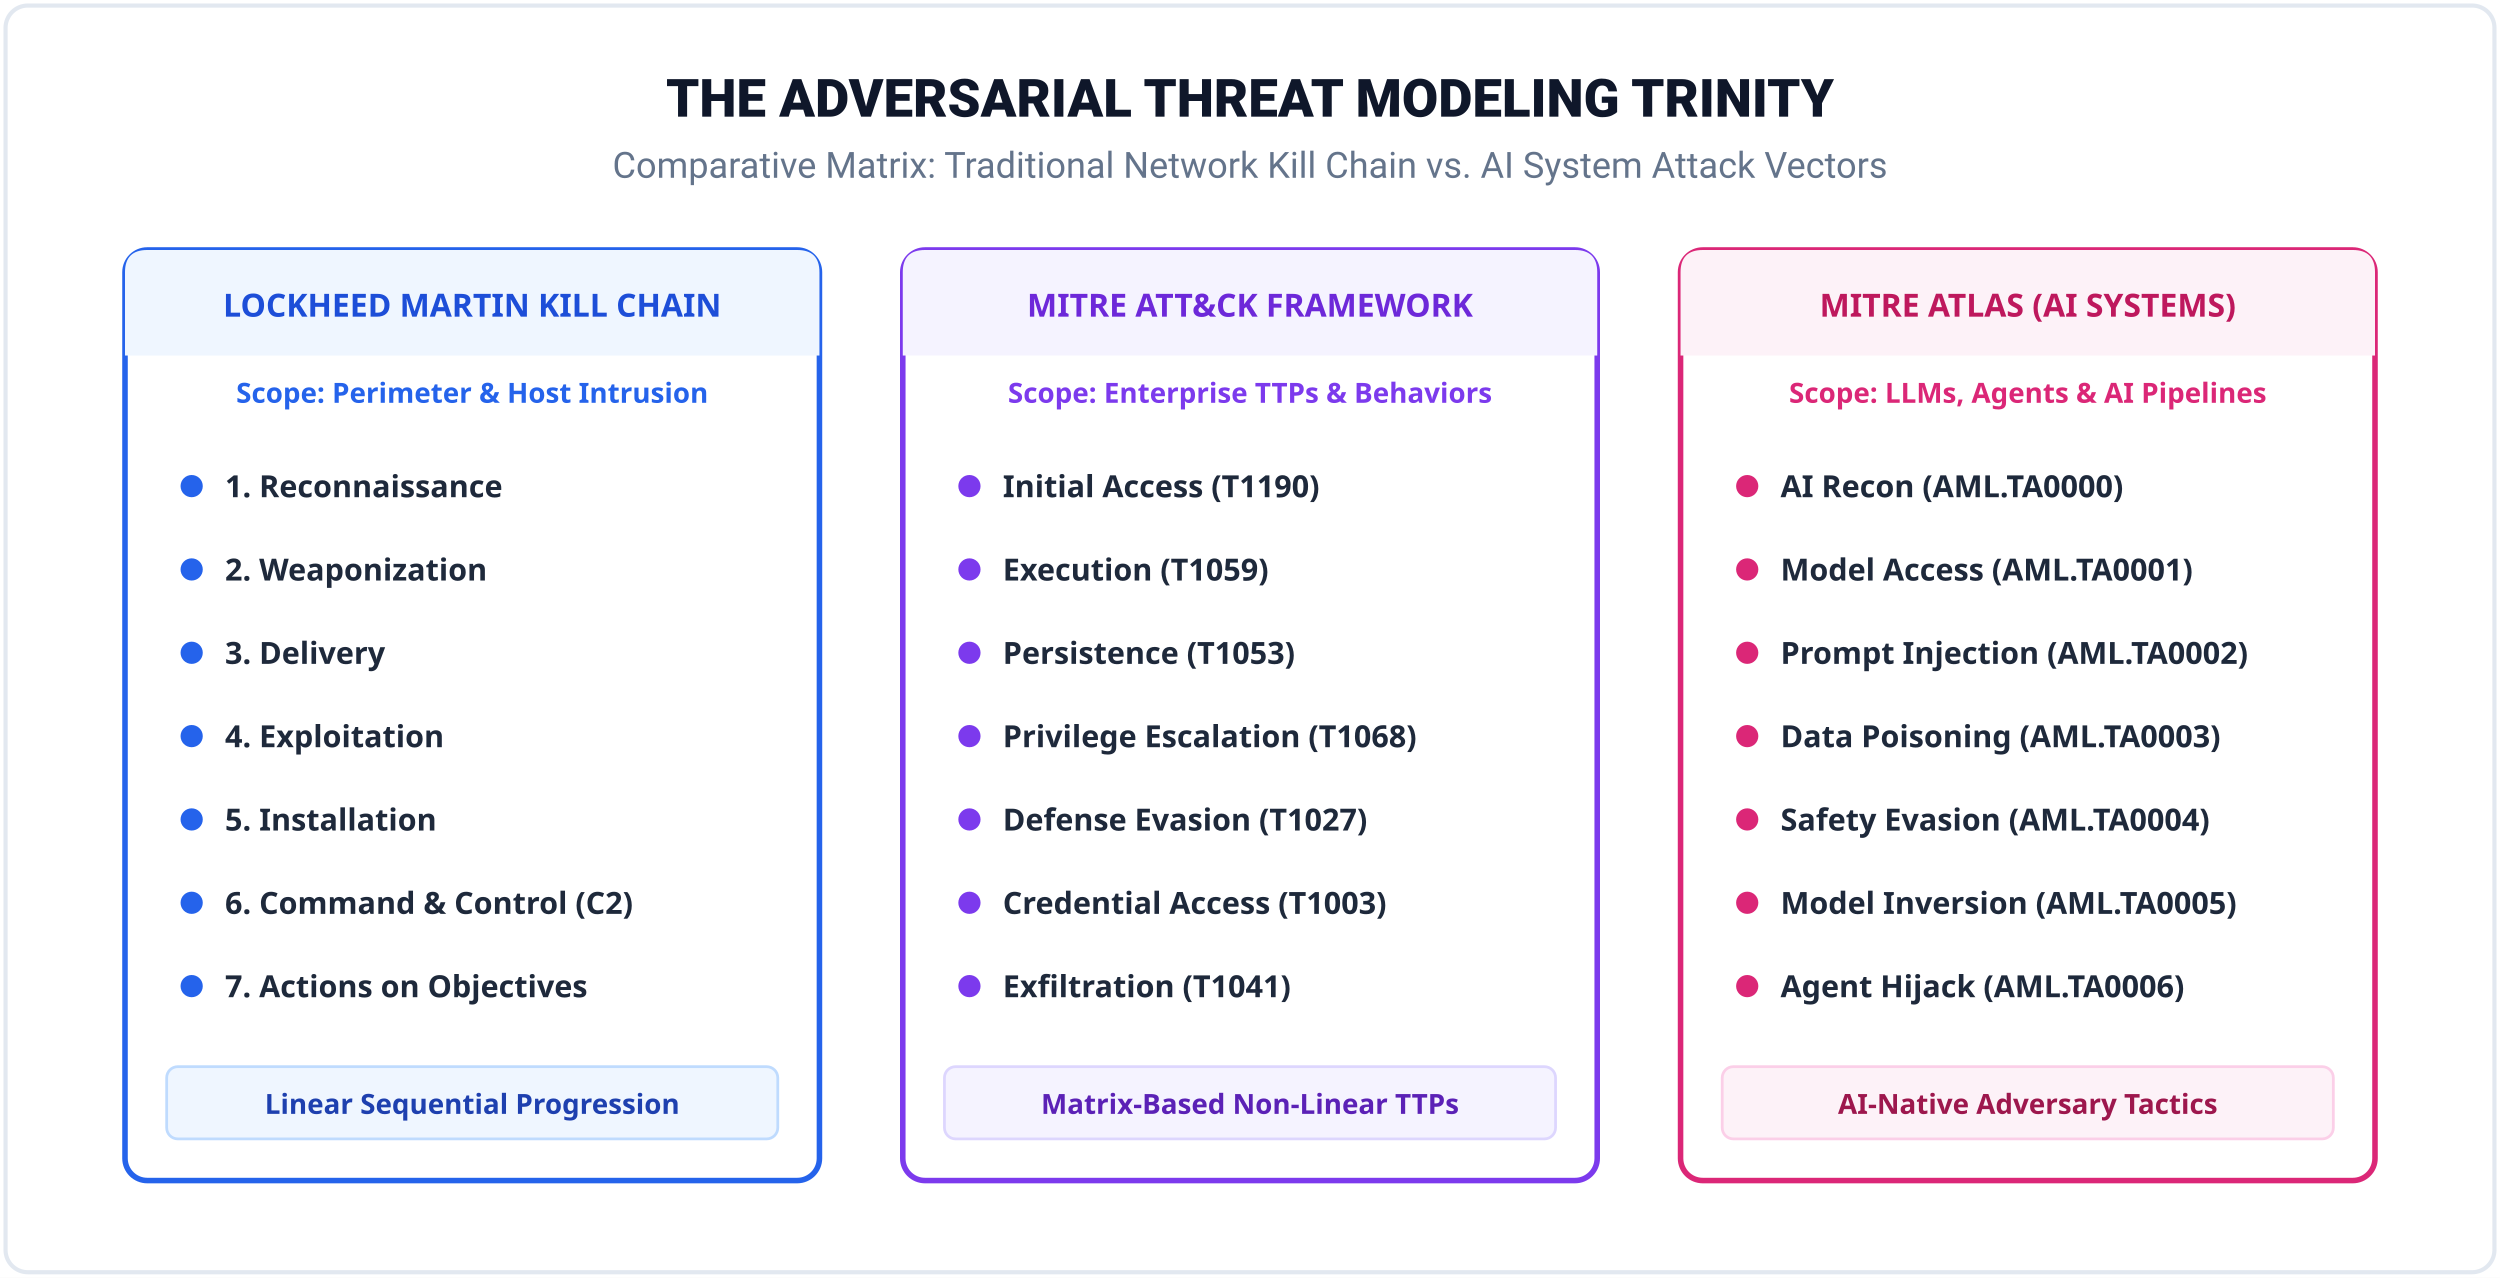
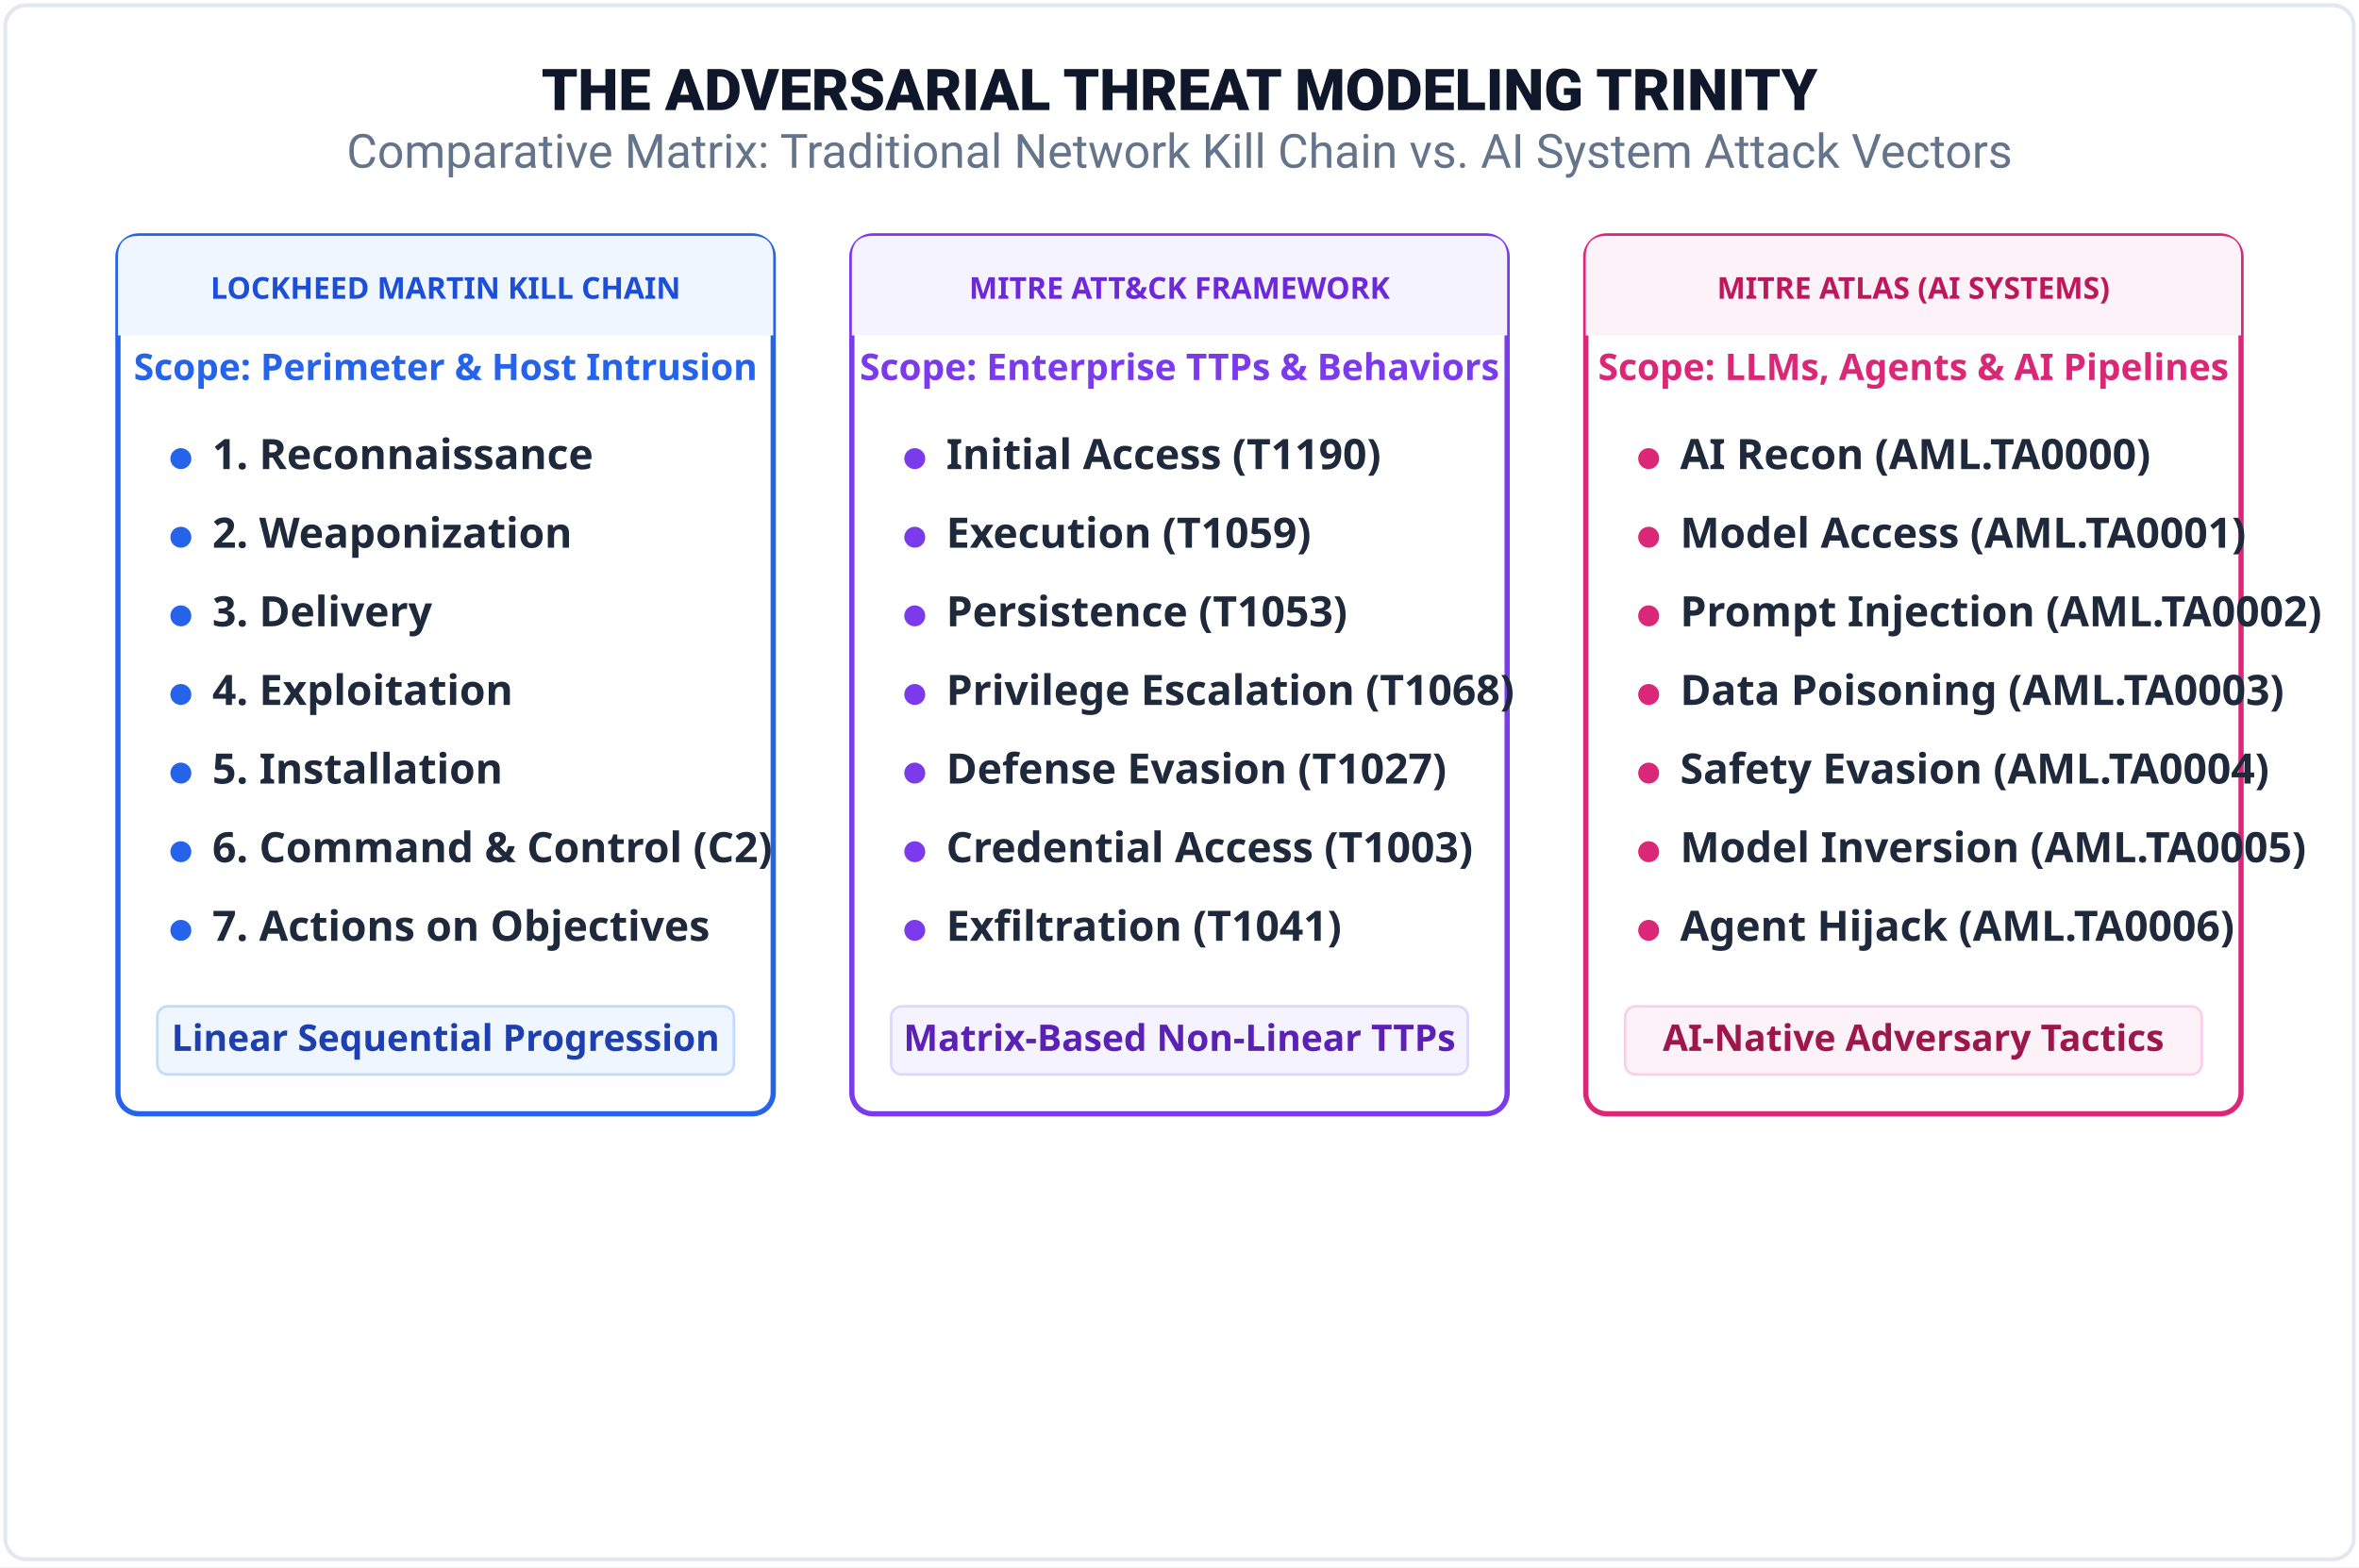
- <svg xmlns="http://www.w3.org/2000/svg" viewBox="0 0 900 460" width="100%" height="100%">
-   <rect width="900" height="460" fill="#ffffff" />
-   <rect width="896" height="456" x="2" y="2" fill="none" stroke="#e2e8f0" stroke-width="1.5" rx="8" />
-   <text x="450" y="42" fill="#0f172a" font-family="-apple-system, BlinkMacSystemFont, 'Segoe UI', Roboto, sans-serif" font-size="19" font-weight="800" text-anchor="middle">THE ADVERSARIAL THREAT MODELING TRINITY</text>
-   <text x="450" y="64" fill="#64748b" font-family="-apple-system, BlinkMacSystemFont, 'Segoe UI', Roboto, sans-serif" font-size="13" text-anchor="middle">Comparative Matrix: Traditional Network Kill Chain vs. AI System Attack Vectors</text>
+ <svg xmlns="http://www.w3.org/2000/svg" viewBox="0 0 900 598" width="100%" height="100%">
+   <rect width="900" height="598" fill="#ffffff" />
+   <rect width="896" height="593" x="2" y="2" fill="none" stroke="#e2e8f0" stroke-width="1.5" rx="8" />
+   <text x="450" y="42" fill="#0f172a" font-family="-apple-system, BlinkMacSystemFont, 'Segoe UI', Roboto, sans-serif" font-size="22" font-weight="800" text-anchor="middle">THE ADVERSARIAL THREAT MODELING TRINITY</text>
+   <text x="450" y="64" fill="#64748b" font-family="-apple-system, BlinkMacSystemFont, 'Segoe UI', Roboto, sans-serif" font-size="18" text-anchor="middle">Comparative Matrix: Traditional Network Kill Chain vs. AI System Attack Vectors</text>
  <g transform="translate(45, 90)">
    <rect width="250" height="335" fill="#ffffff" stroke="#2563eb" stroke-width="2" rx="8" />
    <path d="M 0 8 Q 0 0 8 0 L 242 0 Q 250 0 250 8 L 250 38 L 0 38 Z" fill="#eff6ff" />
    <text x="125" y="24" fill="#1d4ed8" font-family="sans-serif" font-size="11.5" font-weight="800" text-anchor="middle">LOCKHEED MARTIN KILL CHAIN</text>
-     <text x="125" y="55" fill="#2563eb" font-family="sans-serif" font-size="10" font-weight="700" text-anchor="middle">Scope: Perimeter &amp; Host Intrusion</text>
-     <g transform="translate(18, 75)" font-family="sans-serif" font-size="11" fill="#1e293b">
+     <text x="125" y="55" fill="#2563eb" font-family="sans-serif" font-size="14" font-weight="700" text-anchor="middle">Scope: Perimeter &amp; Host Intrusion</text>
+     <g transform="translate(18, 75)" font-family="sans-serif" font-size="16" fill="#1e293b">
      <circle cx="6" cy="10" r="4" fill="#2563eb" />
      <text x="18" y="14" font-weight="600">1. Reconnaissance</text>
      <circle cx="6" cy="40" r="4" fill="#2563eb" />
      <text x="18" y="44" font-weight="600">2. Weaponization</text>
      <circle cx="6" cy="70" r="4" fill="#2563eb" />
      <text x="18" y="74" font-weight="600">3. Delivery</text>
      <circle cx="6" cy="100" r="4" fill="#2563eb" />
      <text x="18" y="104" font-weight="600">4. Exploitation</text>
      <circle cx="6" cy="130" r="4" fill="#2563eb" />
      <text x="18" y="134" font-weight="600">5. Installation</text>
      <circle cx="6" cy="160" r="4" fill="#2563eb" />
      <text x="18" y="164" font-weight="600">6. Command &amp; Control (C2)</text>
      <circle cx="6" cy="190" r="4" fill="#2563eb" />
      <text x="18" y="194" font-weight="600">7. Actions on Objectives</text>
    </g>
    <rect x="15" y="294" width="220" height="26" fill="#eff6ff" stroke="#bfdbfe" rx="4" />
-     <text x="125" y="311" fill="#1e40af" font-family="sans-serif" font-size="10" font-weight="700" text-anchor="middle">Linear Sequential Progression</text>
+     <text x="125" y="311" fill="#1e40af" font-family="sans-serif" font-size="14" font-weight="700" text-anchor="middle">Linear Sequential Progression</text>
  </g>
  <g transform="translate(325, 90)">
    <rect width="250" height="335" fill="#ffffff" stroke="#7c3aed" stroke-width="2" rx="8" />
    <path d="M 0 8 Q 0 0 8 0 L 242 0 Q 250 0 250 8 L 250 38 L 0 38 Z" fill="#f5f3ff" />
    <text x="125" y="24" fill="#6d28d9" font-family="sans-serif" font-size="11.5" font-weight="800" text-anchor="middle">MITRE ATT&amp;CK FRAMEWORK</text>
-     <text x="125" y="55" fill="#7c3aed" font-family="sans-serif" font-size="10" font-weight="700" text-anchor="middle">Scope: Enterprise TTPs &amp; Behaviors</text>
-     <g transform="translate(18, 75)" font-family="sans-serif" font-size="11" fill="#1e293b">
+     <text x="125" y="55" fill="#7c3aed" font-family="sans-serif" font-size="14" font-weight="700" text-anchor="middle">Scope: Enterprise TTPs &amp; Behaviors</text>
+     <g transform="translate(18, 75)" font-family="sans-serif" font-size="16" fill="#1e293b">
      <circle cx="6" cy="10" r="4" fill="#7c3aed" />
      <text x="18" y="14" font-weight="600">Initial Access (T1190)</text>
      <circle cx="6" cy="40" r="4" fill="#7c3aed" />
      <text x="18" y="44" font-weight="600">Execution (T1059)</text>
      <circle cx="6" cy="70" r="4" fill="#7c3aed" />
      <text x="18" y="74" font-weight="600">Persistence (T1053)</text>
      <circle cx="6" cy="100" r="4" fill="#7c3aed" />
      <text x="18" y="104" font-weight="600">Privilege Escalation (T1068)</text>
      <circle cx="6" cy="130" r="4" fill="#7c3aed" />
      <text x="18" y="134" font-weight="600">Defense Evasion (T1027)</text>
      <circle cx="6" cy="160" r="4" fill="#7c3aed" />
      <text x="18" y="164" font-weight="600">Credential Access (T1003)</text>
      <circle cx="6" cy="190" r="4" fill="#7c3aed" />
      <text x="18" y="194" font-weight="600">Exfiltration (T1041)</text>
    </g>
    <rect x="15" y="294" width="220" height="26" fill="#f5f3ff" stroke="#ddd6fe" rx="4" />
-     <text x="125" y="311" fill="#5b21b6" font-family="sans-serif" font-size="10" font-weight="700" text-anchor="middle">Matrix-Based Non-Linear TTPs</text>
+     <text x="125" y="311" fill="#5b21b6" font-family="sans-serif" font-size="14" font-weight="700" text-anchor="middle">Matrix-Based Non-Linear TTPs</text>
  </g>
  <g transform="translate(605, 90)">
    <rect width="250" height="335" fill="#ffffff" stroke="#db2777" stroke-width="2" rx="8" />
    <path d="M 0 8 Q 0 0 8 0 L 242 0 Q 250 0 250 8 L 250 38 L 0 38 Z" fill="#fdf2f8" />
    <text x="125" y="24" fill="#be185d" font-family="sans-serif" font-size="11.5" font-weight="800" text-anchor="middle">MITRE ATLAS (AI SYSTEMS)</text>
-     <text x="125" y="55" fill="#db2777" font-family="sans-serif" font-size="10" font-weight="700" text-anchor="middle">Scope: LLMs, Agents &amp; AI Pipelines</text>
-     <g transform="translate(18, 75)" font-family="sans-serif" font-size="11" fill="#1e293b">
+     <text x="125" y="55" fill="#db2777" font-family="sans-serif" font-size="14" font-weight="700" text-anchor="middle">Scope: LLMs, Agents &amp; AI Pipelines</text>
+     <g transform="translate(18, 75)" font-family="sans-serif" font-size="16" fill="#1e293b">
      <circle cx="6" cy="10" r="4" fill="#db2777" />
      <text x="18" y="14" font-weight="600">AI Recon (AML.TA0000)</text>
      <circle cx="6" cy="40" r="4" fill="#db2777" />
      <text x="18" y="44" font-weight="600">Model Access (AML.TA0001)</text>
      <circle cx="6" cy="70" r="4" fill="#db2777" />
      <text x="18" y="74" font-weight="600">Prompt Injection (AML.TA0002)</text>
      <circle cx="6" cy="100" r="4" fill="#db2777" />
      <text x="18" y="104" font-weight="600">Data Poisoning (AML.TA0003)</text>
      <circle cx="6" cy="130" r="4" fill="#db2777" />
      <text x="18" y="134" font-weight="600">Safety Evasion (AML.TA0004)</text>
      <circle cx="6" cy="160" r="4" fill="#db2777" />
      <text x="18" y="164" font-weight="600">Model Inversion (AML.TA0005)</text>
      <circle cx="6" cy="190" r="4" fill="#db2777" />
      <text x="18" y="194" font-weight="600">Agent Hijack (AML.TA0006)</text>
    </g>
    <rect x="15" y="294" width="220" height="26" fill="#fdf2f8" stroke="#fbcfe8" rx="4" />
-     <text x="125" y="311" fill="#9d174d" font-family="sans-serif" font-size="10" font-weight="700" text-anchor="middle">AI-Native Adversary Tactics</text>
+     <text x="125" y="311" fill="#9d174d" font-family="sans-serif" font-size="14" font-weight="700" text-anchor="middle">AI-Native Adversary Tactics</text>
  </g>
</svg>
